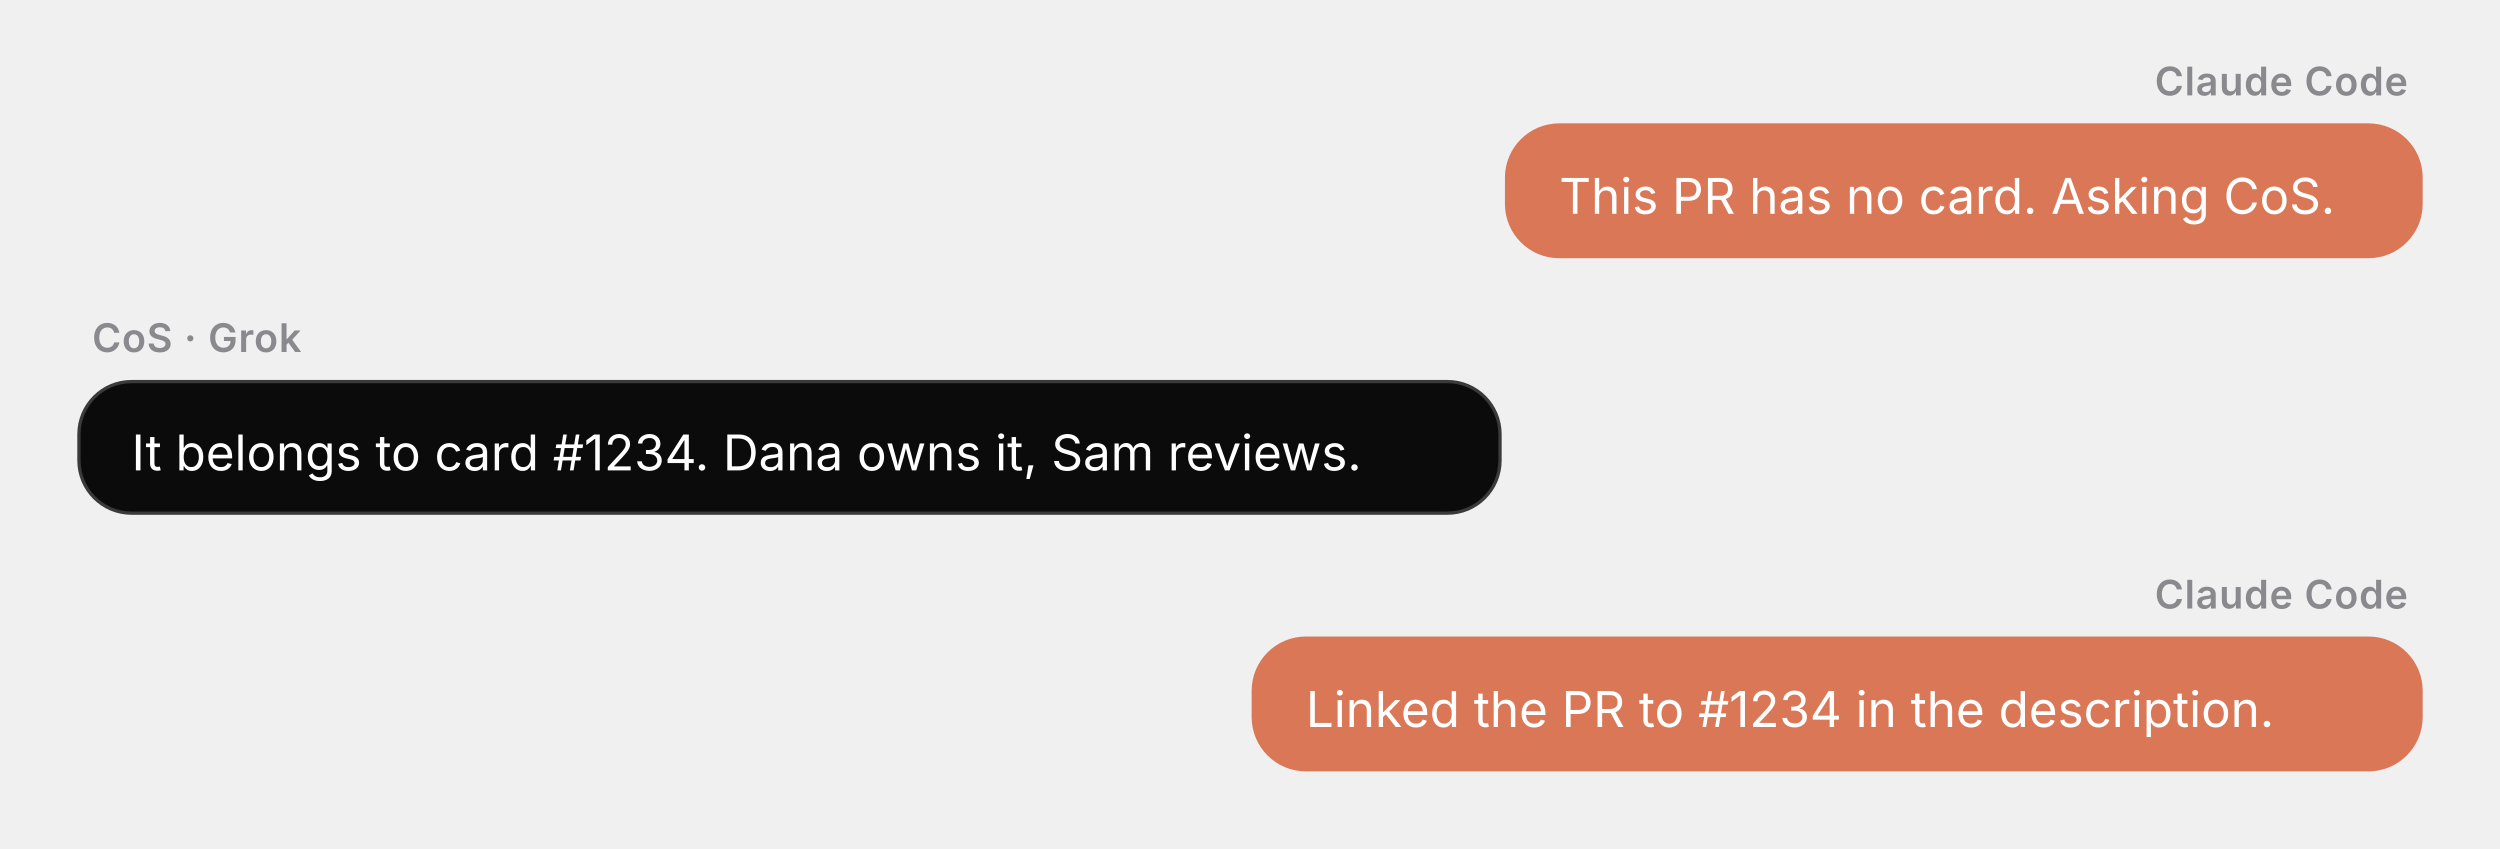
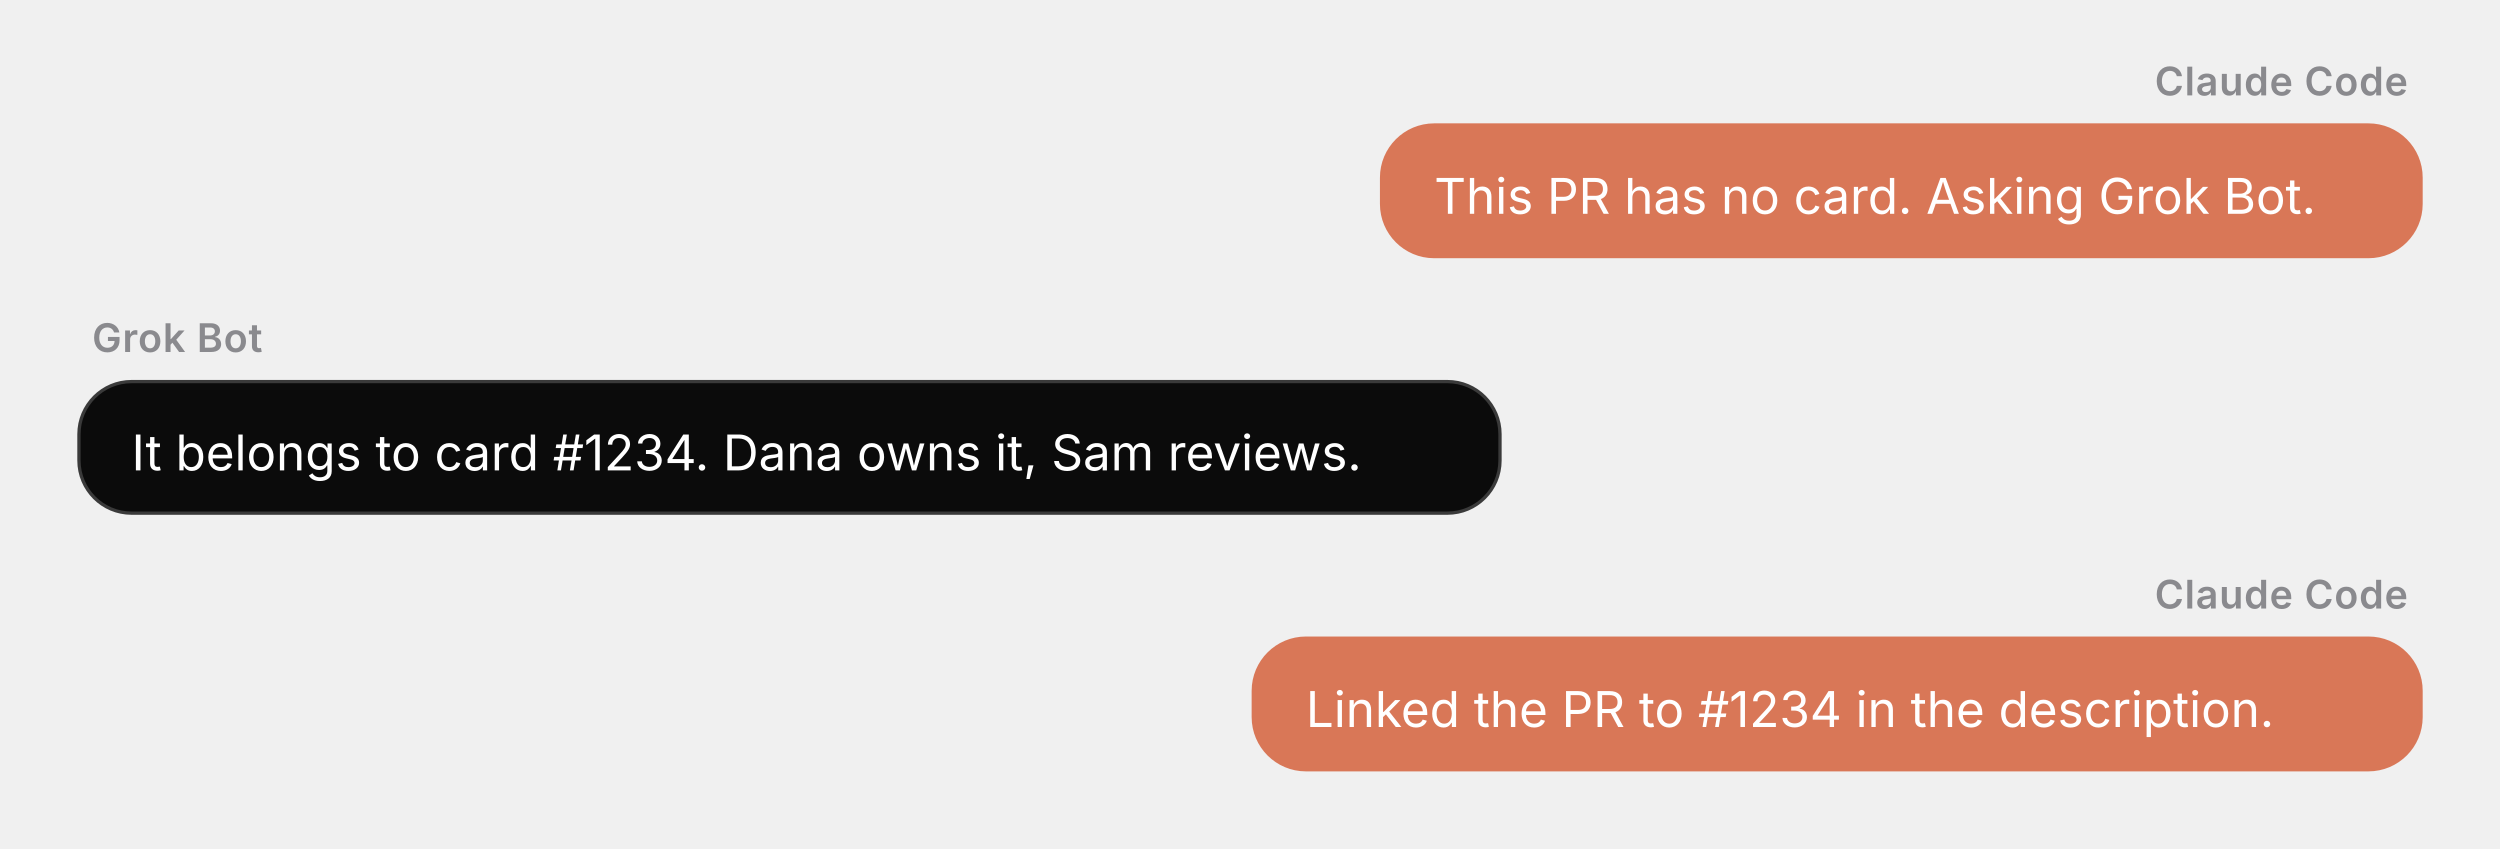
- <svg xmlns="http://www.w3.org/2000/svg" width="760" height="258" viewBox="0 0 760 258" role="img" aria-label="Claude Code: This PR has no card. Asking CoS. / CoS · Grok: It belongs to card #1234. Dana owns it, Sam reviews. / Claude Code: Linked the PR to #1234 in the description.">
+ <svg xmlns="http://www.w3.org/2000/svg" width="760" height="258" viewBox="0 0 760 258" role="img" aria-label="Claude Code: This PR has no card. Asking Grok Bot. / Grok Bot: It belongs to card #1234. Dana owns it, Sam reviews. / Claude Code: Linked the PR to #1234 in the description.">
  <style>text{font-family:-apple-system,BlinkMacSystemFont,"Segoe UI",Inter,Helvetica,Arial,sans-serif}.b{font-size:15px}.l{font-size:12px;font-weight:600;fill:#8a8a8e;letter-spacing:.02em}</style>
  <text class="l" x="732" y="29" text-anchor="end">Claude Code</text>
-   <rect x="458" y="38" width="278" height="40" rx="16" fill="#D97757" stroke="#D97757" />
-   <text class="b" x="474" y="65" fill="#ffffff">This PR has no card. Asking CoS.</text>
-   <text class="l" x="28" y="107" text-anchor="start">CoS · Grok</text>
+   <rect x="420" y="38" width="316" height="40" rx="16" fill="#D97757" stroke="#D97757" />
+   <text class="b" x="436" y="65" fill="#ffffff">This PR has no card. Asking Grok Bot.</text>
+   <text class="l" x="28" y="107" text-anchor="start">Grok Bot</text>
  <rect x="24" y="116" width="432" height="40" rx="16" fill="#0b0b0b" stroke="#3a3a3a" />
  <text class="b" x="40" y="143" fill="#ffffff">It belongs to card #1234. Dana owns it, Sam reviews.</text>
  <text class="l" x="732" y="185" text-anchor="end">Claude Code</text>
  <rect x="381" y="194" width="355" height="40" rx="16" fill="#D97757" stroke="#D97757" />
  <text class="b" x="397" y="221" fill="#ffffff">Linked the PR to #1234 in the description.</text>
</svg>
